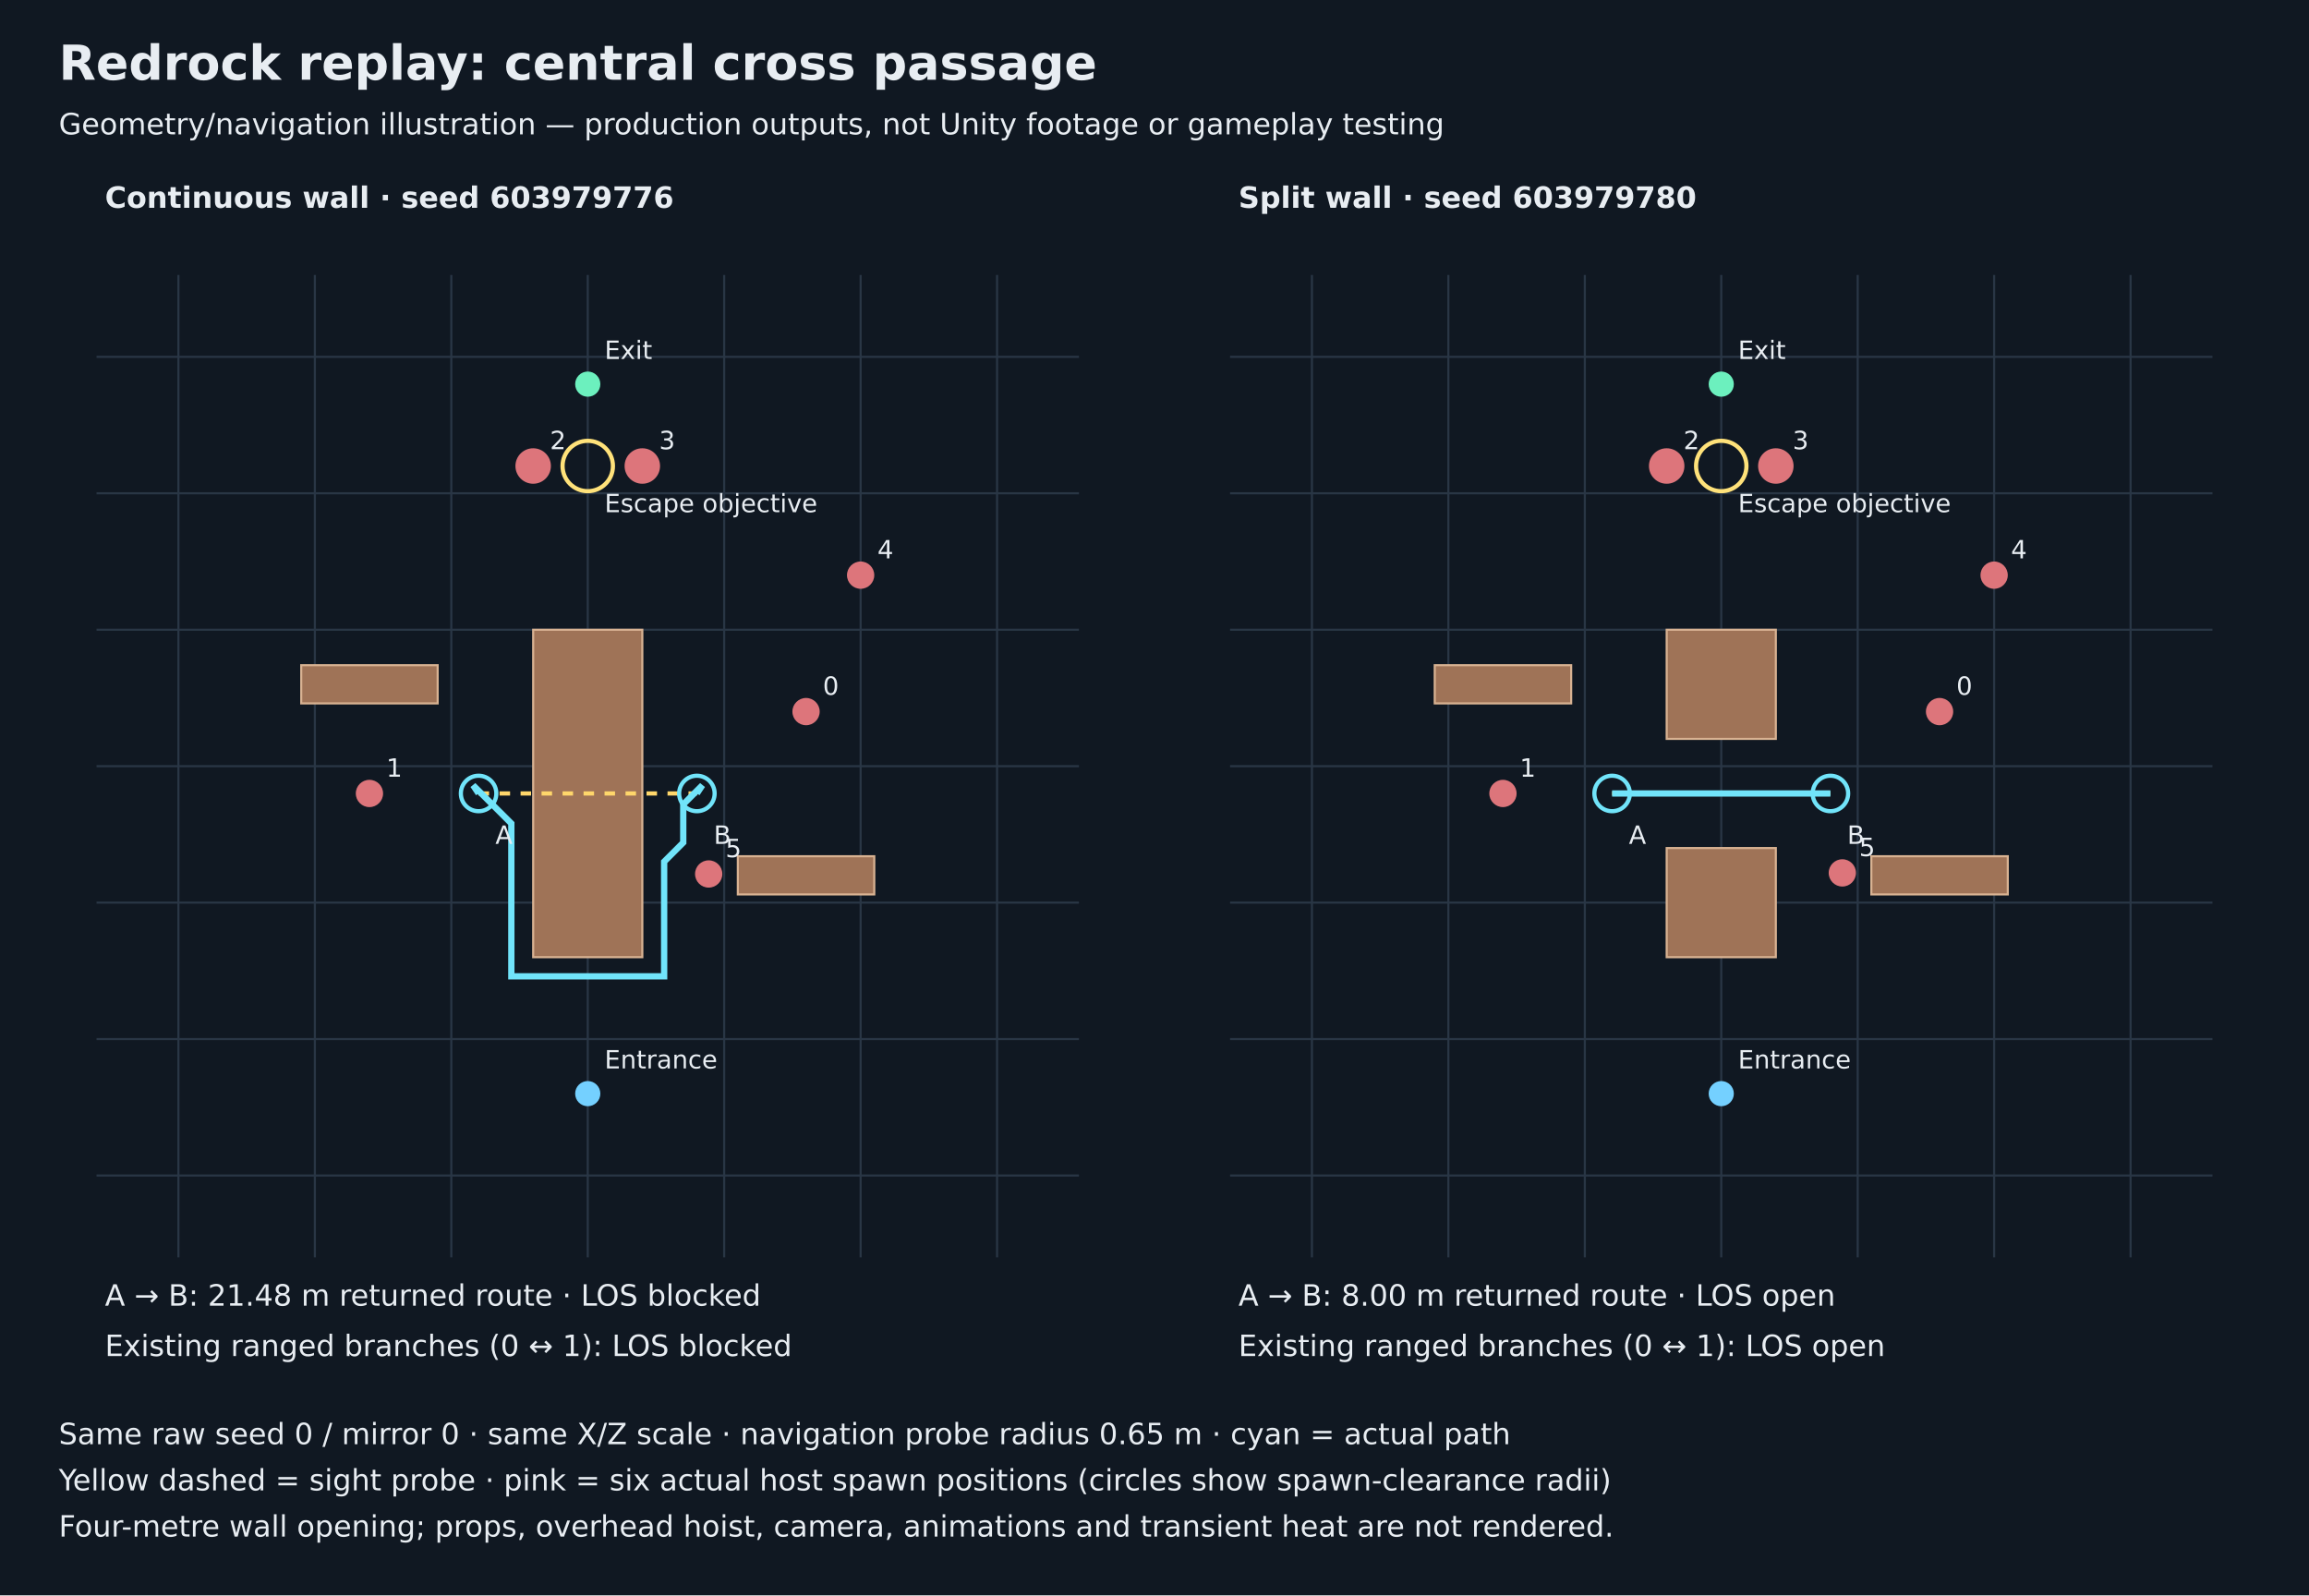
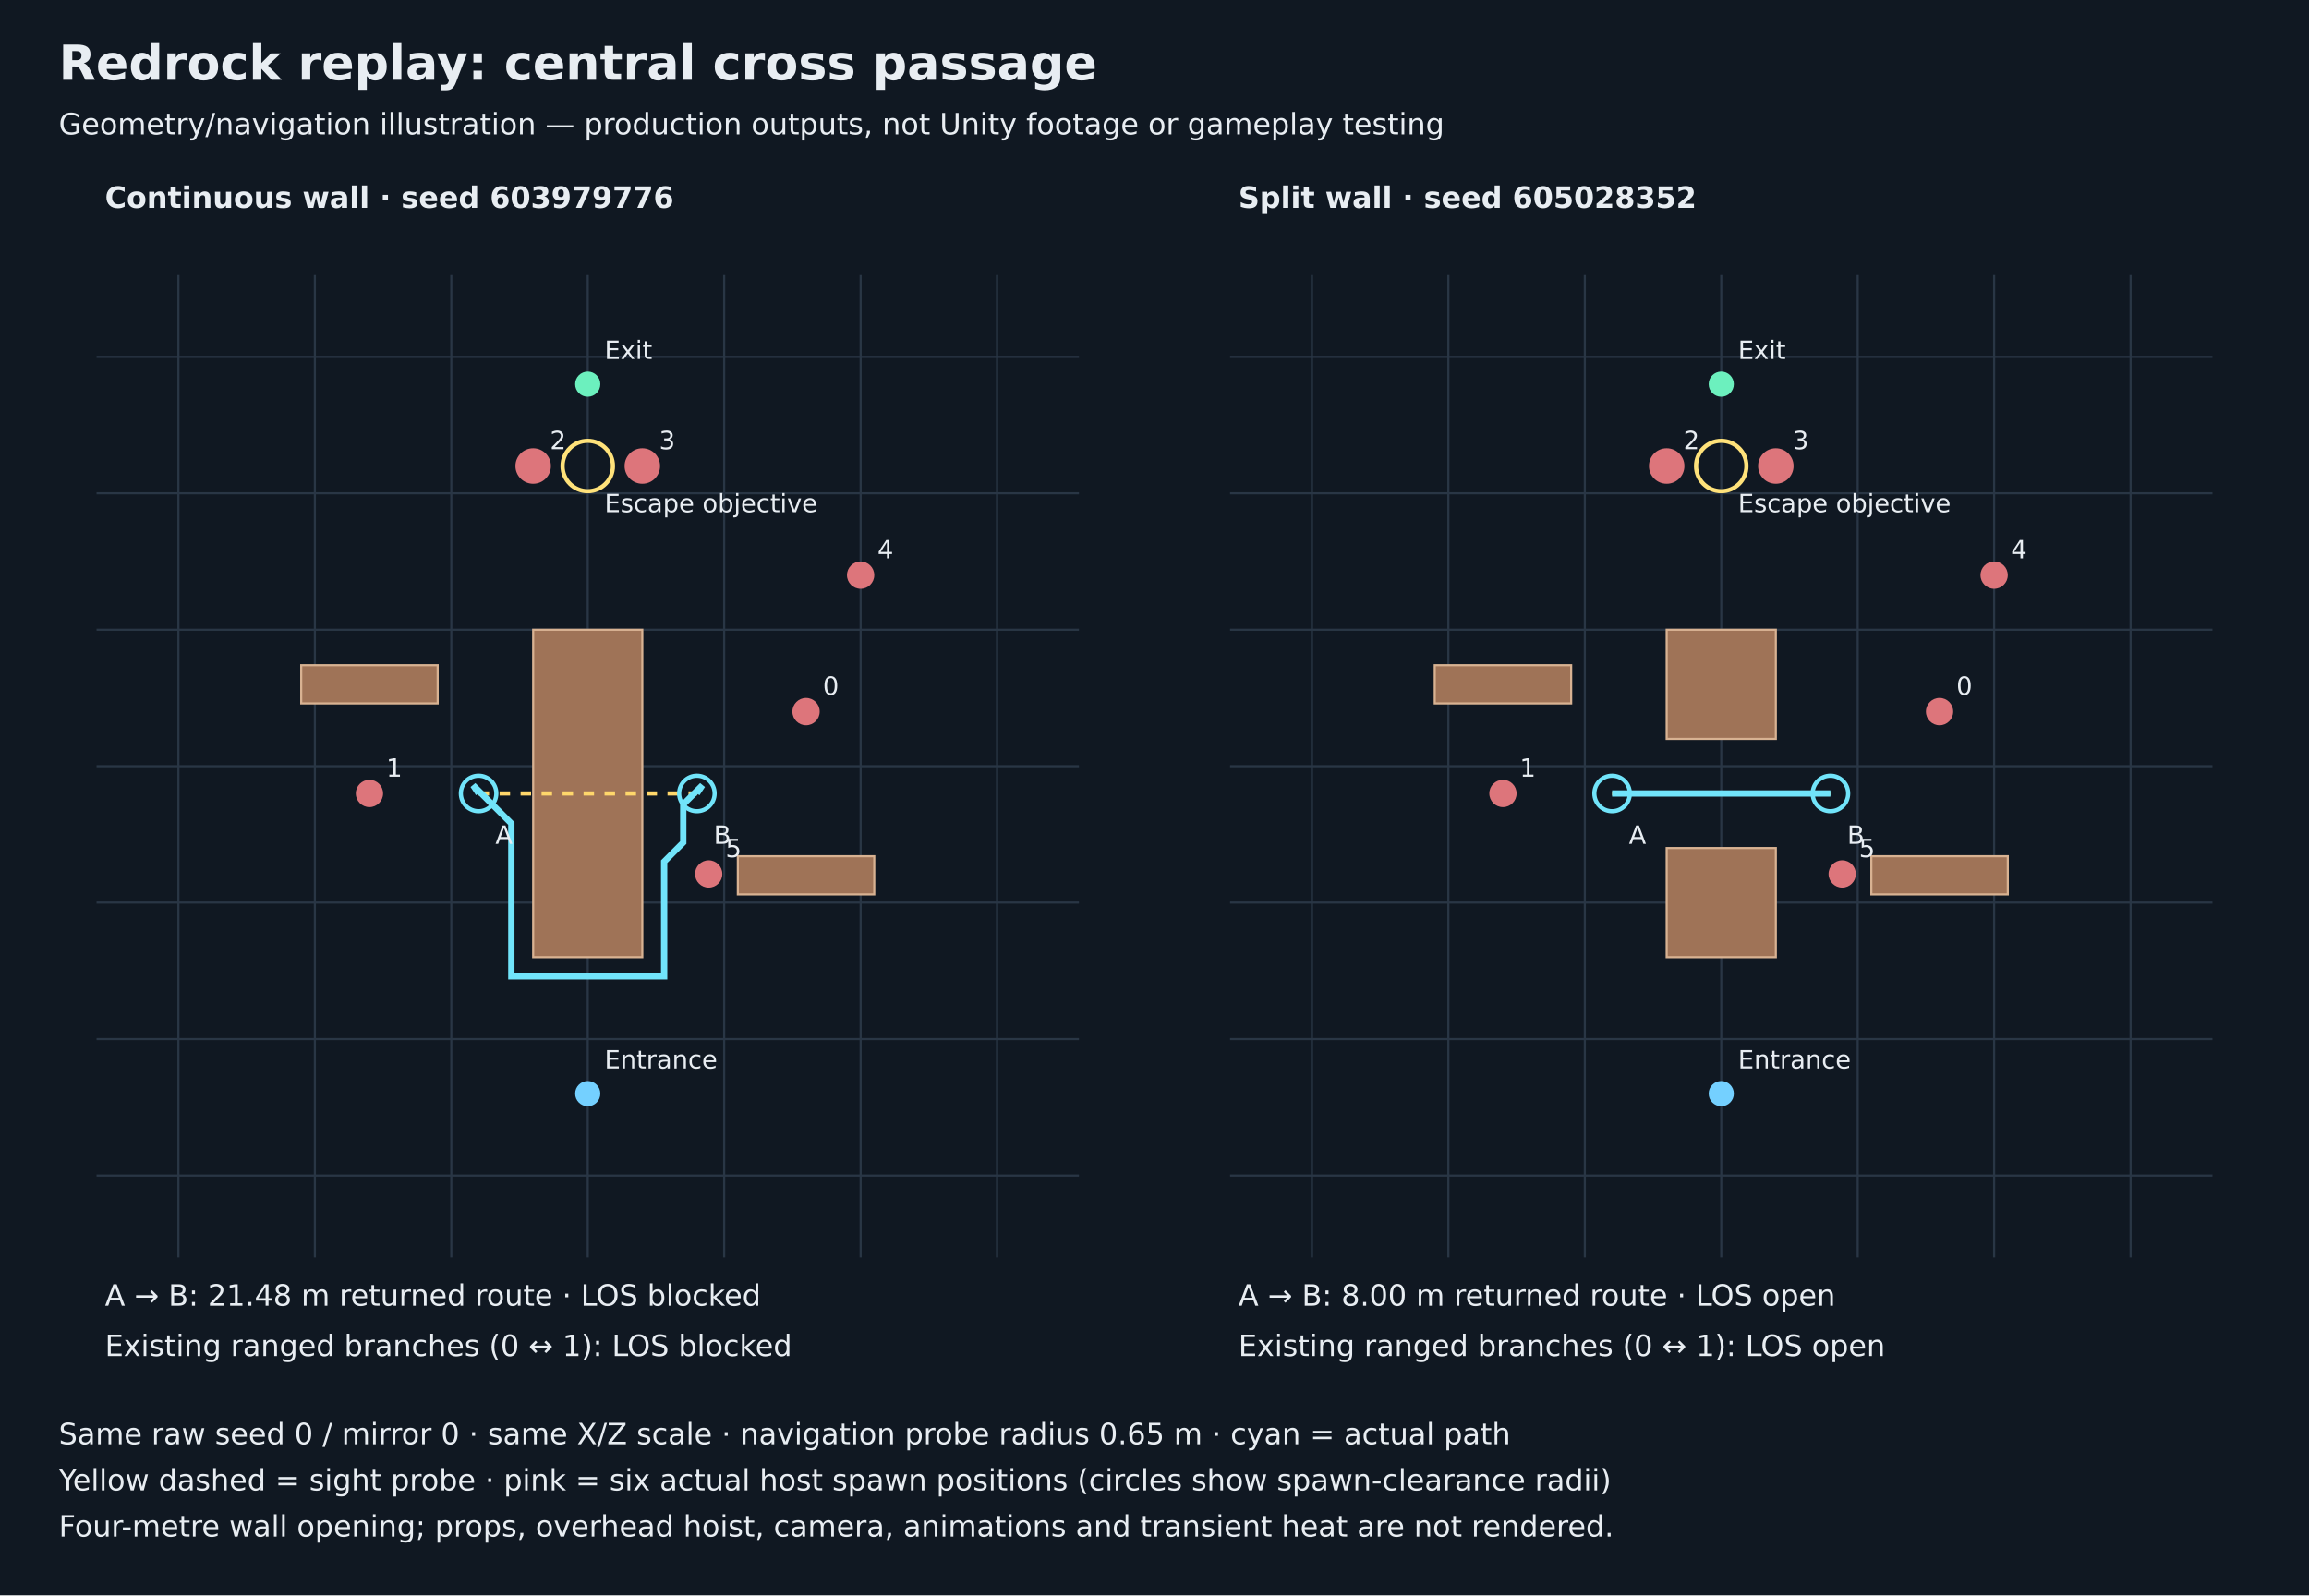
<svg xmlns="http://www.w3.org/2000/svg" width="1100" height="760" viewBox="0 0 1100 760">
  <rect width="1100" height="760" fill="#101822" />
  <style>text{font-family:DejaVu Sans,Arial,sans-serif;fill:#e8edf2;font-size:14px}.small{font-size:12px}.title{font-size:23px;font-weight:bold}</style>
  <text x="28" y="38" class="title">Redrock replay: central cross passage</text>
  <text x="28" y="64">Geometry/navigation illustration — production outputs, not Unity footage or gameplay testing</text>
  <text x="50" y="99" font-weight="bold">Continuous wall · seed 603979776</text>
  <path d="M85,599 L85,131" stroke="#293645" />
  <path d="M46,560 L514,560" stroke="#293645" />
  <path d="M150,599 L150,131" stroke="#293645" />
  <path d="M46,495 L514,495" stroke="#293645" />
  <path d="M215,599 L215,131" stroke="#293645" />
  <path d="M46,430 L514,430" stroke="#293645" />
  <path d="M280,599 L280,131" stroke="#293645" />
  <path d="M46,365 L514,365" stroke="#293645" />
  <path d="M345,599 L345,131" stroke="#293645" />
  <path d="M46,300 L514,300" stroke="#293645" />
  <path d="M410,599 L410,131" stroke="#293645" />
  <path d="M46,235 L514,235" stroke="#293645" />
  <path d="M475,599 L475,131" stroke="#293645" />
  <path d="M46,170 L514,170" stroke="#293645" />
  <rect x="254.00" y="300.00" width="52" height="156" fill="#9f7357" stroke="#d8b292" />
  <rect x="143.50" y="316.90" width="65" height="18.2" fill="#9f7357" stroke="#d8b292" />
  <rect x="351.50" y="407.90" width="65" height="18.2" fill="#9f7357" stroke="#d8b292" />
  <circle cx="280" cy="521" r="6" fill="#74d0ff" />
  <text x="288.00" y="509.00" style="fill:#e8edf2" class="small">Entrance</text>
  <circle cx="280" cy="183" r="6" fill="#6cf0be" />
  <text x="288.00" y="171.00" style="fill:#e8edf2" class="small">Exit</text>
  <circle cx="280" cy="222" r="12" fill="none" stroke="#ffe27a" stroke-width="2" />
  <text x="288.00" y="244.00" style="fill:#e8edf2" class="small">Escape objective</text>
  <circle cx="384" cy="339" r="6.5" fill="#dd757b" />
  <text x="392.00" y="331.00" style="fill:#e8edf2" class="small">0</text>
  <circle cx="176" cy="378" r="6.5" fill="#dd757b" />
  <text x="184.00" y="370.00" style="fill:#e8edf2" class="small">1</text>
  <circle cx="254" cy="222" r="8.45" fill="#dd757b" />
  <text x="262.00" y="214.00" style="fill:#e8edf2" class="small">2</text>
  <circle cx="306" cy="222" r="8.45" fill="#dd757b" />
  <text x="314.00" y="214.00" style="fill:#e8edf2" class="small">3</text>
  <circle cx="410" cy="274" r="6.5" fill="#dd757b" />
  <text x="418.00" y="266.00" style="fill:#e8edf2" class="small">4</text>
  <circle cx="337.618" cy="416.352" r="6.5" fill="#dd757b" />
  <text x="345.62" y="408.35" style="fill:#e8edf2" class="small">5</text>
  <path d="M228,378 L332,378" stroke="#ffd76b" stroke-width="2" stroke-dasharray="5 5" />
  <polyline points="228.00,378.00 225.40,374.10 234.50,383.20 243.60,392.30 243.60,401.40 243.60,410.50 243.60,419.60 243.60,428.70 243.60,437.80 243.60,446.90 243.60,456.00 243.60,465.10 252.70,465.10 261.80,465.10 270.90,465.10 280.00,465.10 289.10,465.10 298.20,465.10 307.30,465.10 316.40,465.10 316.40,456.00 316.40,446.90 316.40,437.80 316.40,428.70 316.40,419.60 316.40,410.50 325.50,401.40 325.50,392.30 325.50,383.20 334.60,374.10 332.00,378.00" fill="none" stroke="#71e4fa" stroke-width="3" />
  <circle cx="228" cy="378" r="8.45" fill="none" stroke="#71e4fa" stroke-width="2" />
  <circle cx="332" cy="378" r="8.45" fill="none" stroke="#71e4fa" stroke-width="2" />
  <text x="236.00" y="402.00" style="fill:#e8edf2" class="small">A</text>
  <text x="340.00" y="402.00" style="fill:#e8edf2" class="small">B</text>
  <text x="50" y="622">A → B: 21.48 m returned route · LOS blocked</text>
  <text x="50" y="646">Existing ranged branches (0 ↔ 1): LOS blocked</text>
-   <text x="590" y="99" font-weight="bold">Split wall · seed 603979780</text>
+   <text x="590" y="99" font-weight="bold">Split wall · seed 605028352</text>
  <path d="M625,599 L625,131" stroke="#293645" />
  <path d="M586,560 L1054,560" stroke="#293645" />
  <path d="M690,599 L690,131" stroke="#293645" />
  <path d="M586,495 L1054,495" stroke="#293645" />
  <path d="M755,599 L755,131" stroke="#293645" />
  <path d="M586,430 L1054,430" stroke="#293645" />
  <path d="M820,599 L820,131" stroke="#293645" />
  <path d="M586,365 L1054,365" stroke="#293645" />
  <path d="M885,599 L885,131" stroke="#293645" />
  <path d="M586,300 L1054,300" stroke="#293645" />
  <path d="M950,599 L950,131" stroke="#293645" />
  <path d="M586,235 L1054,235" stroke="#293645" />
  <path d="M1015,599 L1015,131" stroke="#293645" />
  <path d="M586,170 L1054,170" stroke="#293645" />
  <rect x="794.00" y="404.00" width="52" height="52" fill="#9f7357" stroke="#d8b292" />
  <rect x="794.00" y="300.00" width="52" height="52" fill="#9f7357" stroke="#d8b292" />
  <rect x="683.50" y="316.90" width="65" height="18.2" fill="#9f7357" stroke="#d8b292" />
  <rect x="891.50" y="407.90" width="65" height="18.2" fill="#9f7357" stroke="#d8b292" />
  <circle cx="820" cy="521" r="6" fill="#74d0ff" />
  <text x="828.00" y="509.00" style="fill:#e8edf2" class="small">Entrance</text>
  <circle cx="820" cy="183" r="6" fill="#6cf0be" />
  <text x="828.00" y="171.00" style="fill:#e8edf2" class="small">Exit</text>
  <circle cx="820" cy="222" r="12" fill="none" stroke="#ffe27a" stroke-width="2" />
  <text x="828.00" y="244.00" style="fill:#e8edf2" class="small">Escape objective</text>
  <circle cx="924" cy="339" r="6.5" fill="#dd757b" />
  <text x="932.00" y="331.00" style="fill:#e8edf2" class="small">0</text>
  <circle cx="716" cy="378" r="6.5" fill="#dd757b" />
  <text x="724.00" y="370.00" style="fill:#e8edf2" class="small">1</text>
  <circle cx="794" cy="222" r="8.45" fill="#dd757b" />
  <text x="802.00" y="214.00" style="fill:#e8edf2" class="small">2</text>
  <circle cx="846" cy="222" r="8.45" fill="#dd757b" />
  <text x="854.00" y="214.00" style="fill:#e8edf2" class="small">3</text>
  <circle cx="950" cy="274" r="6.5" fill="#dd757b" />
  <text x="958.00" y="266.00" style="fill:#e8edf2" class="small">4</text>
-   <circle cx="877.682" cy="415.839" r="6.5" fill="#dd757b" />
-   <text x="885.68" y="407.84" style="fill:#e8edf2" class="small">5</text>
+   <circle cx="877.618" cy="416.352" r="6.5" fill="#dd757b" />
+   <text x="885.62" y="408.35" style="fill:#e8edf2" class="small">5</text>
  <path d="M768,378 L872,378" stroke="#ffd76b" stroke-width="2" stroke-dasharray="5 5" />
  <polyline points="768.00,378.00 872.00,378.00" fill="none" stroke="#71e4fa" stroke-width="3" />
  <circle cx="768" cy="378" r="8.45" fill="none" stroke="#71e4fa" stroke-width="2" />
  <circle cx="872" cy="378" r="8.45" fill="none" stroke="#71e4fa" stroke-width="2" />
  <text x="776.00" y="402.00" style="fill:#e8edf2" class="small">A</text>
  <text x="880.00" y="402.00" style="fill:#e8edf2" class="small">B</text>
  <text x="590" y="622">A → B: 8.00 m returned route · LOS open</text>
  <text x="590" y="646">Existing ranged branches (0 ↔ 1): LOS open</text>
  <text x="28" y="688">Same raw seed 0 / mirror 0 · same X/Z scale · navigation probe radius 0.65 m · cyan = actual path</text>
  <text x="28" y="710">Yellow dashed = sight probe · pink = six actual host spawn positions (circles show spawn-clearance radii)</text>
  <text x="28" y="732">Four-metre wall opening; props, overhead hoist, camera, animations and transient heat are not rendered.</text>
</svg>
